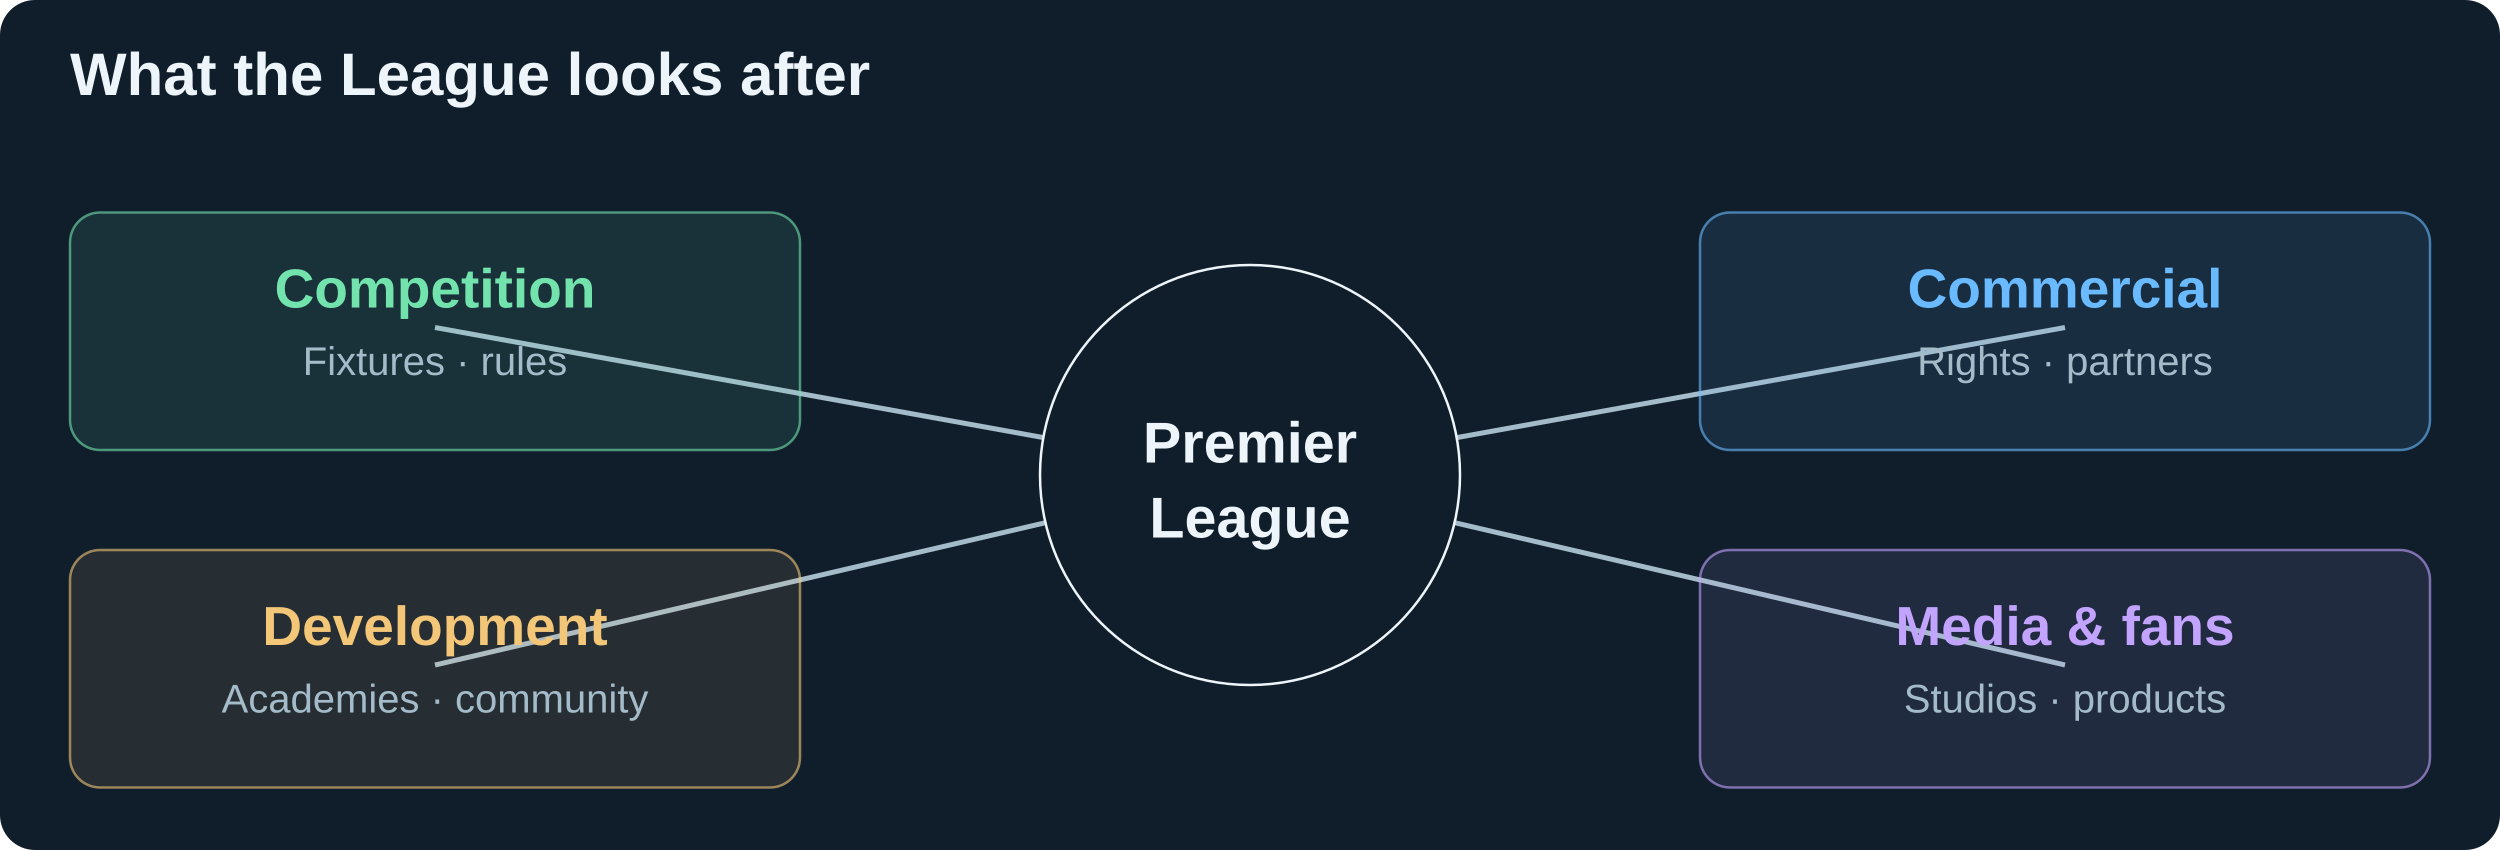
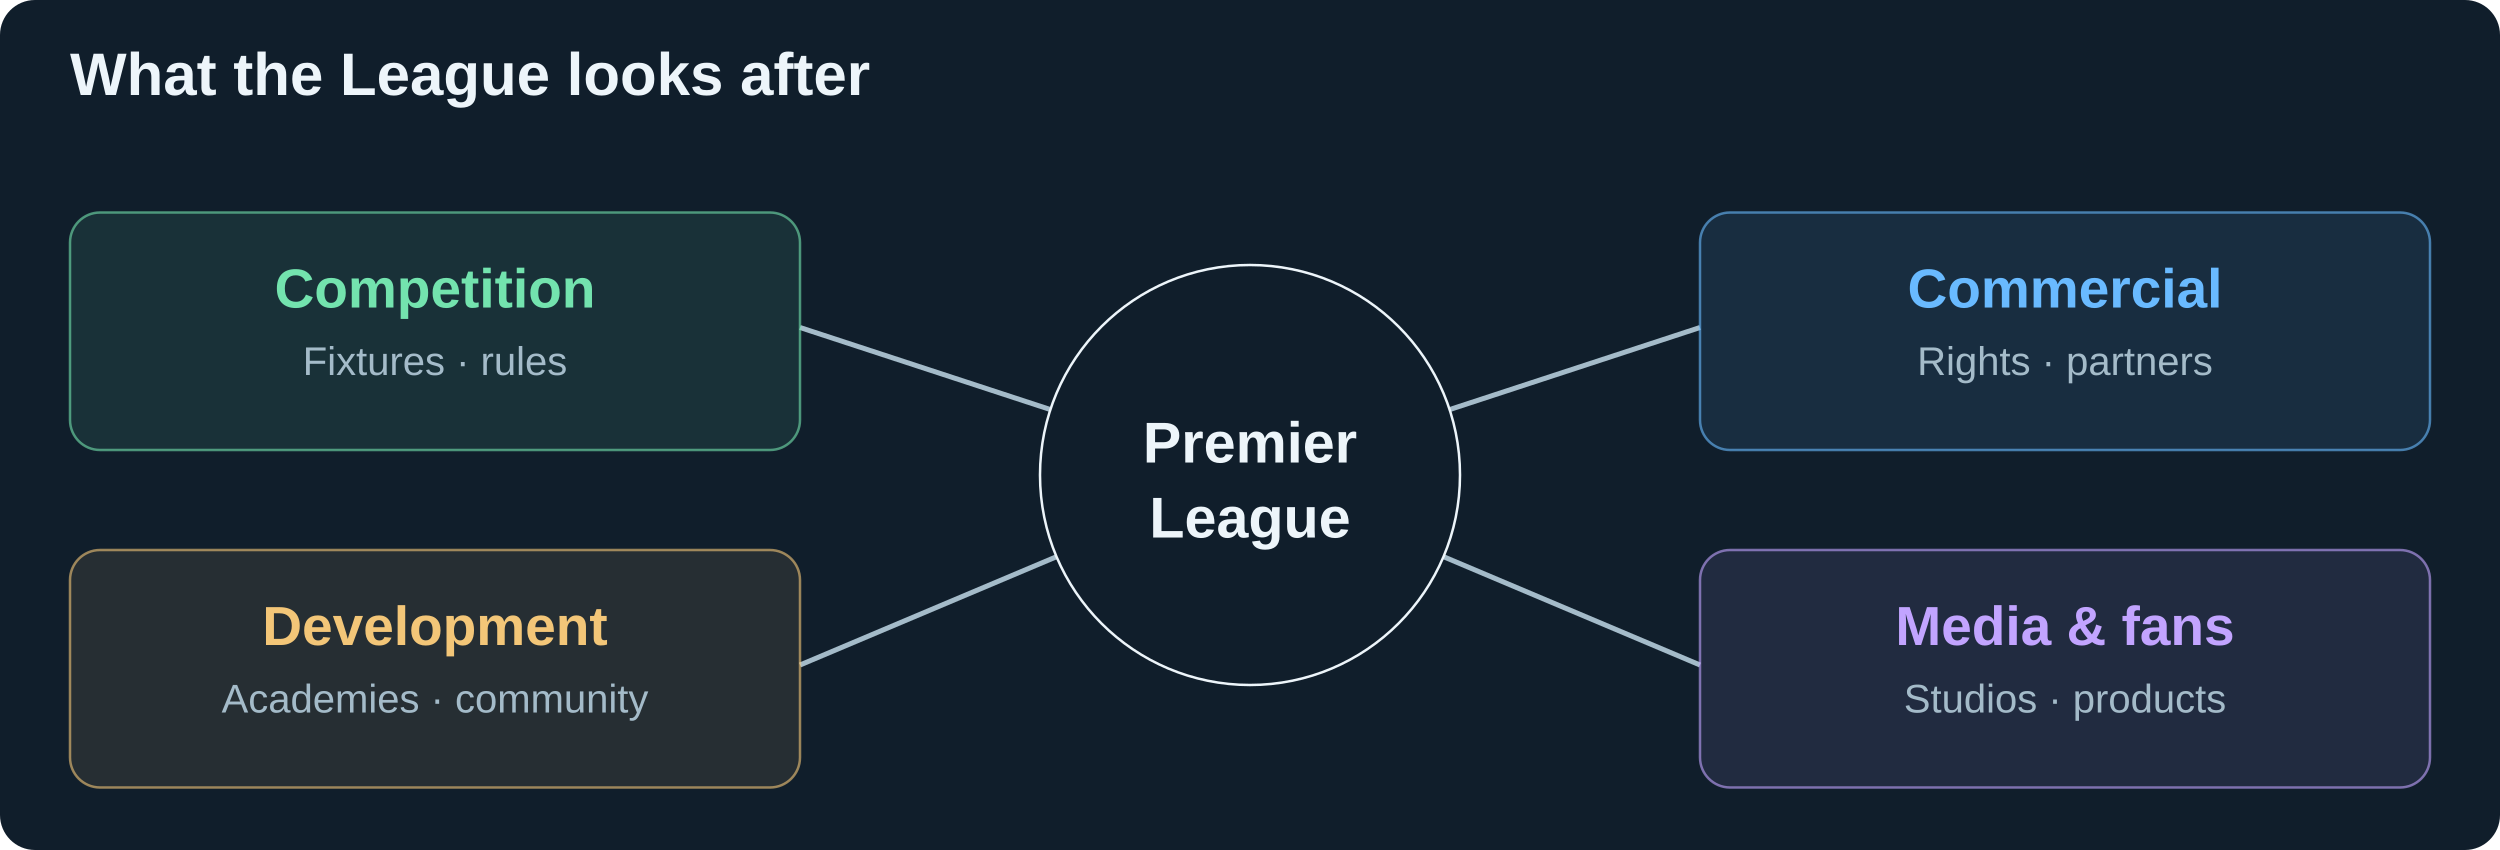
<svg xmlns="http://www.w3.org/2000/svg" width="1000" height="340" viewBox="0 0 1000 340" role="img" aria-labelledby="title desc">
  <defs>
    <marker id="arrow" viewBox="0 0 10 10" refX="9" refY="5" markerWidth="6" markerHeight="6" orient="auto-start-reverse">
      <path d="M0 0 L10 5 L0 10" fill="#a4bbc9" />
    </marker>
  </defs>
  <rect width="1000" height="340" rx="14" fill="#101e2b" />
  <g font-family="Arial, Helvetica, sans-serif">
    <text x="28" y="38" font-size="24" fill="#edf5fa" text-anchor="start" font-weight="700">What the League looks after</text>
-     <path d="M500 190 L174 131" stroke="#a4bbc9" stroke-width="2" fill="none" />
+     <path d="M500 190 L320 131" stroke="#a4bbc9" stroke-width="2" fill="none" />
    <rect x="28" y="85" width="292" height="95" rx="12" fill="#73e3ae" fill-opacity=".1" stroke="#73e3ae" stroke-opacity=".6" />
    <text x="174" y="123" font-size="22" fill="#73e3ae" text-anchor="middle" font-weight="700">Competition</text>
    <text x="174" y="150" font-size="16" fill="#a4bbc9" text-anchor="middle" font-weight="400">Fixtures · rules</text>
-     <path d="M500 190 L826 131" stroke="#a4bbc9" stroke-width="2" fill="none" />
+     <path d="M500 190 L680 131" stroke="#a4bbc9" stroke-width="2" fill="none" />
    <rect x="680" y="85" width="292" height="95" rx="12" fill="#69baff" fill-opacity=".1" stroke="#69baff" stroke-opacity=".6" />
    <text x="826" y="123" font-size="22" fill="#69baff" text-anchor="middle" font-weight="700">Commercial</text>
    <text x="826" y="150" font-size="16" fill="#a4bbc9" text-anchor="middle" font-weight="400">Rights · partners</text>
-     <path d="M500 190 L174 266" stroke="#a4bbc9" stroke-width="2" fill="none" />
+     <path d="M500 190 L320 266" stroke="#a4bbc9" stroke-width="2" fill="none" />
    <rect x="28" y="220" width="292" height="95" rx="12" fill="#f3c678" fill-opacity=".1" stroke="#f3c678" stroke-opacity=".6" />
    <text x="174" y="258" font-size="22" fill="#f3c678" text-anchor="middle" font-weight="700">Development</text>
    <text x="174" y="285" font-size="16" fill="#a4bbc9" text-anchor="middle" font-weight="400">Academies · community</text>
-     <path d="M500 190 L826 266" stroke="#a4bbc9" stroke-width="2" fill="none" />
+     <path d="M500 190 L680 266" stroke="#a4bbc9" stroke-width="2" fill="none" />
    <rect x="680" y="220" width="292" height="95" rx="12" fill="#c2a4ff" fill-opacity=".1" stroke="#c2a4ff" stroke-opacity=".6" />
    <text x="826" y="258" font-size="22" fill="#c2a4ff" text-anchor="middle" font-weight="700">Media &amp; fans</text>
    <text x="826" y="285" font-size="16" fill="#a4bbc9" text-anchor="middle" font-weight="400">Studios · products</text>
    <circle cx="500" cy="190" r="84" fill="#101e2b" stroke="#edf5fa" />
    <text x="500" y="185" font-size="23" fill="#edf5fa" text-anchor="middle" font-weight="700">Premier</text>
    <text x="500" y="215" font-size="23" fill="#edf5fa" text-anchor="middle" font-weight="700">League</text>
  </g>
</svg>
